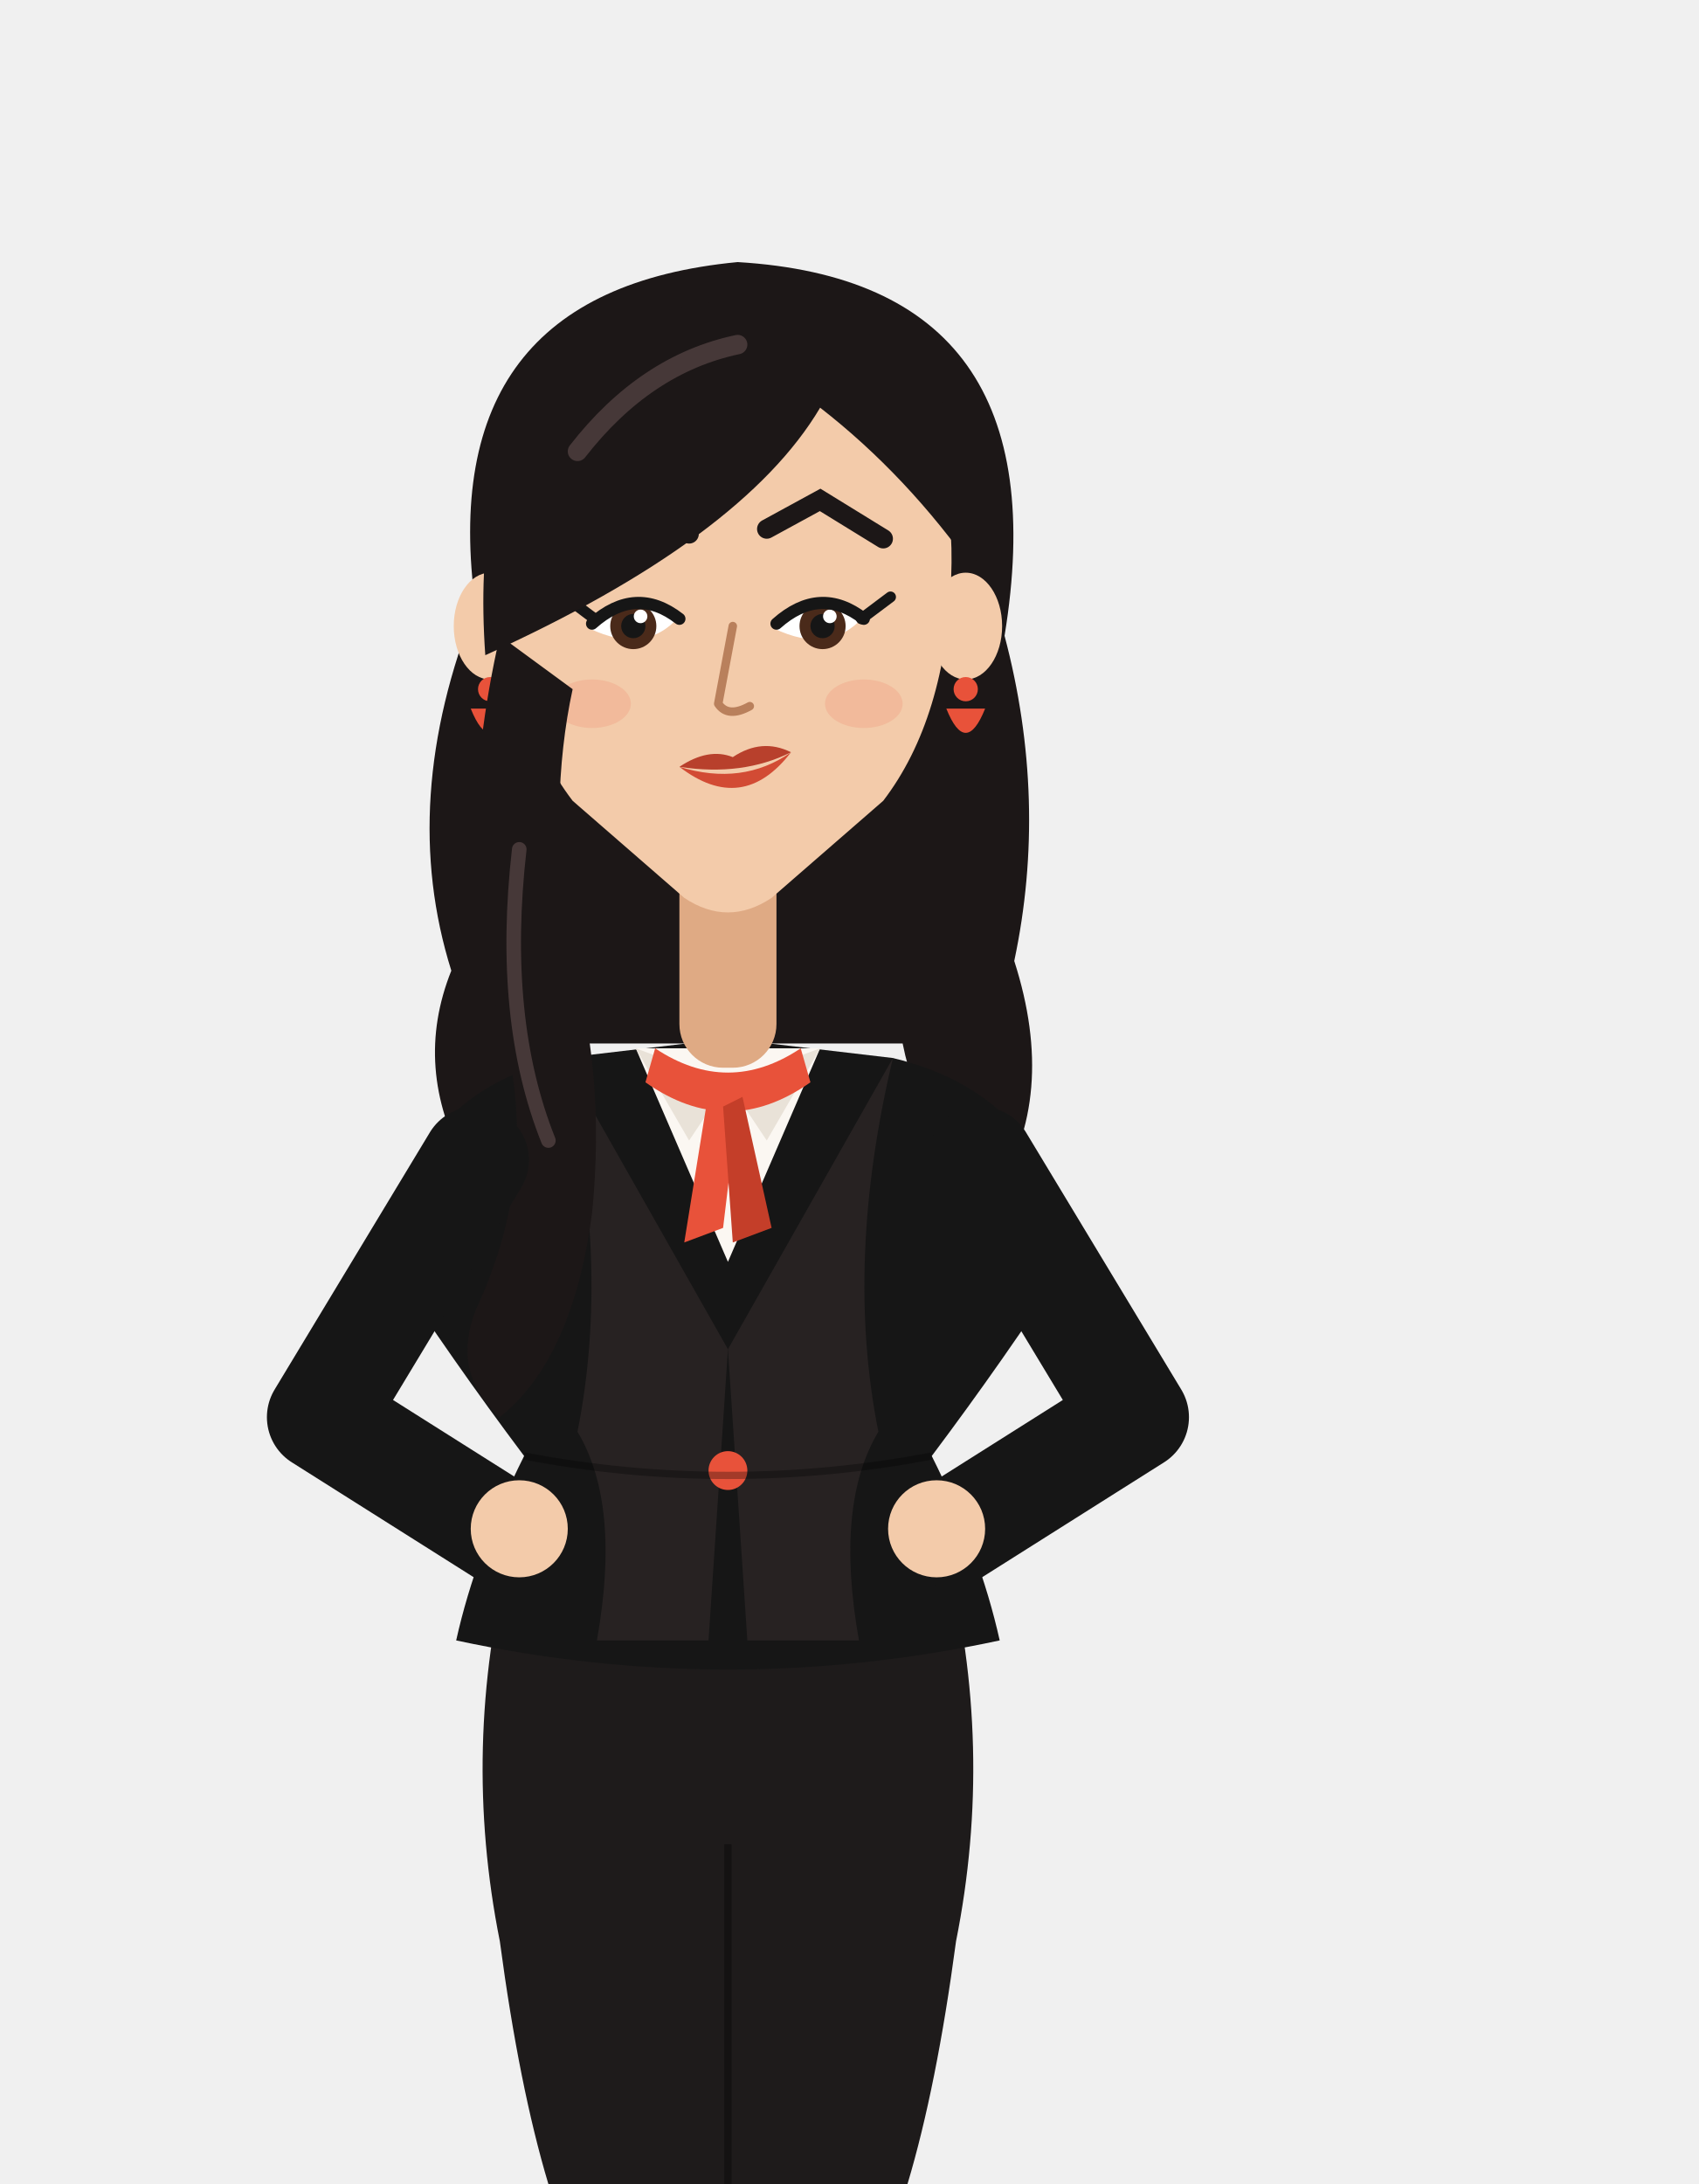
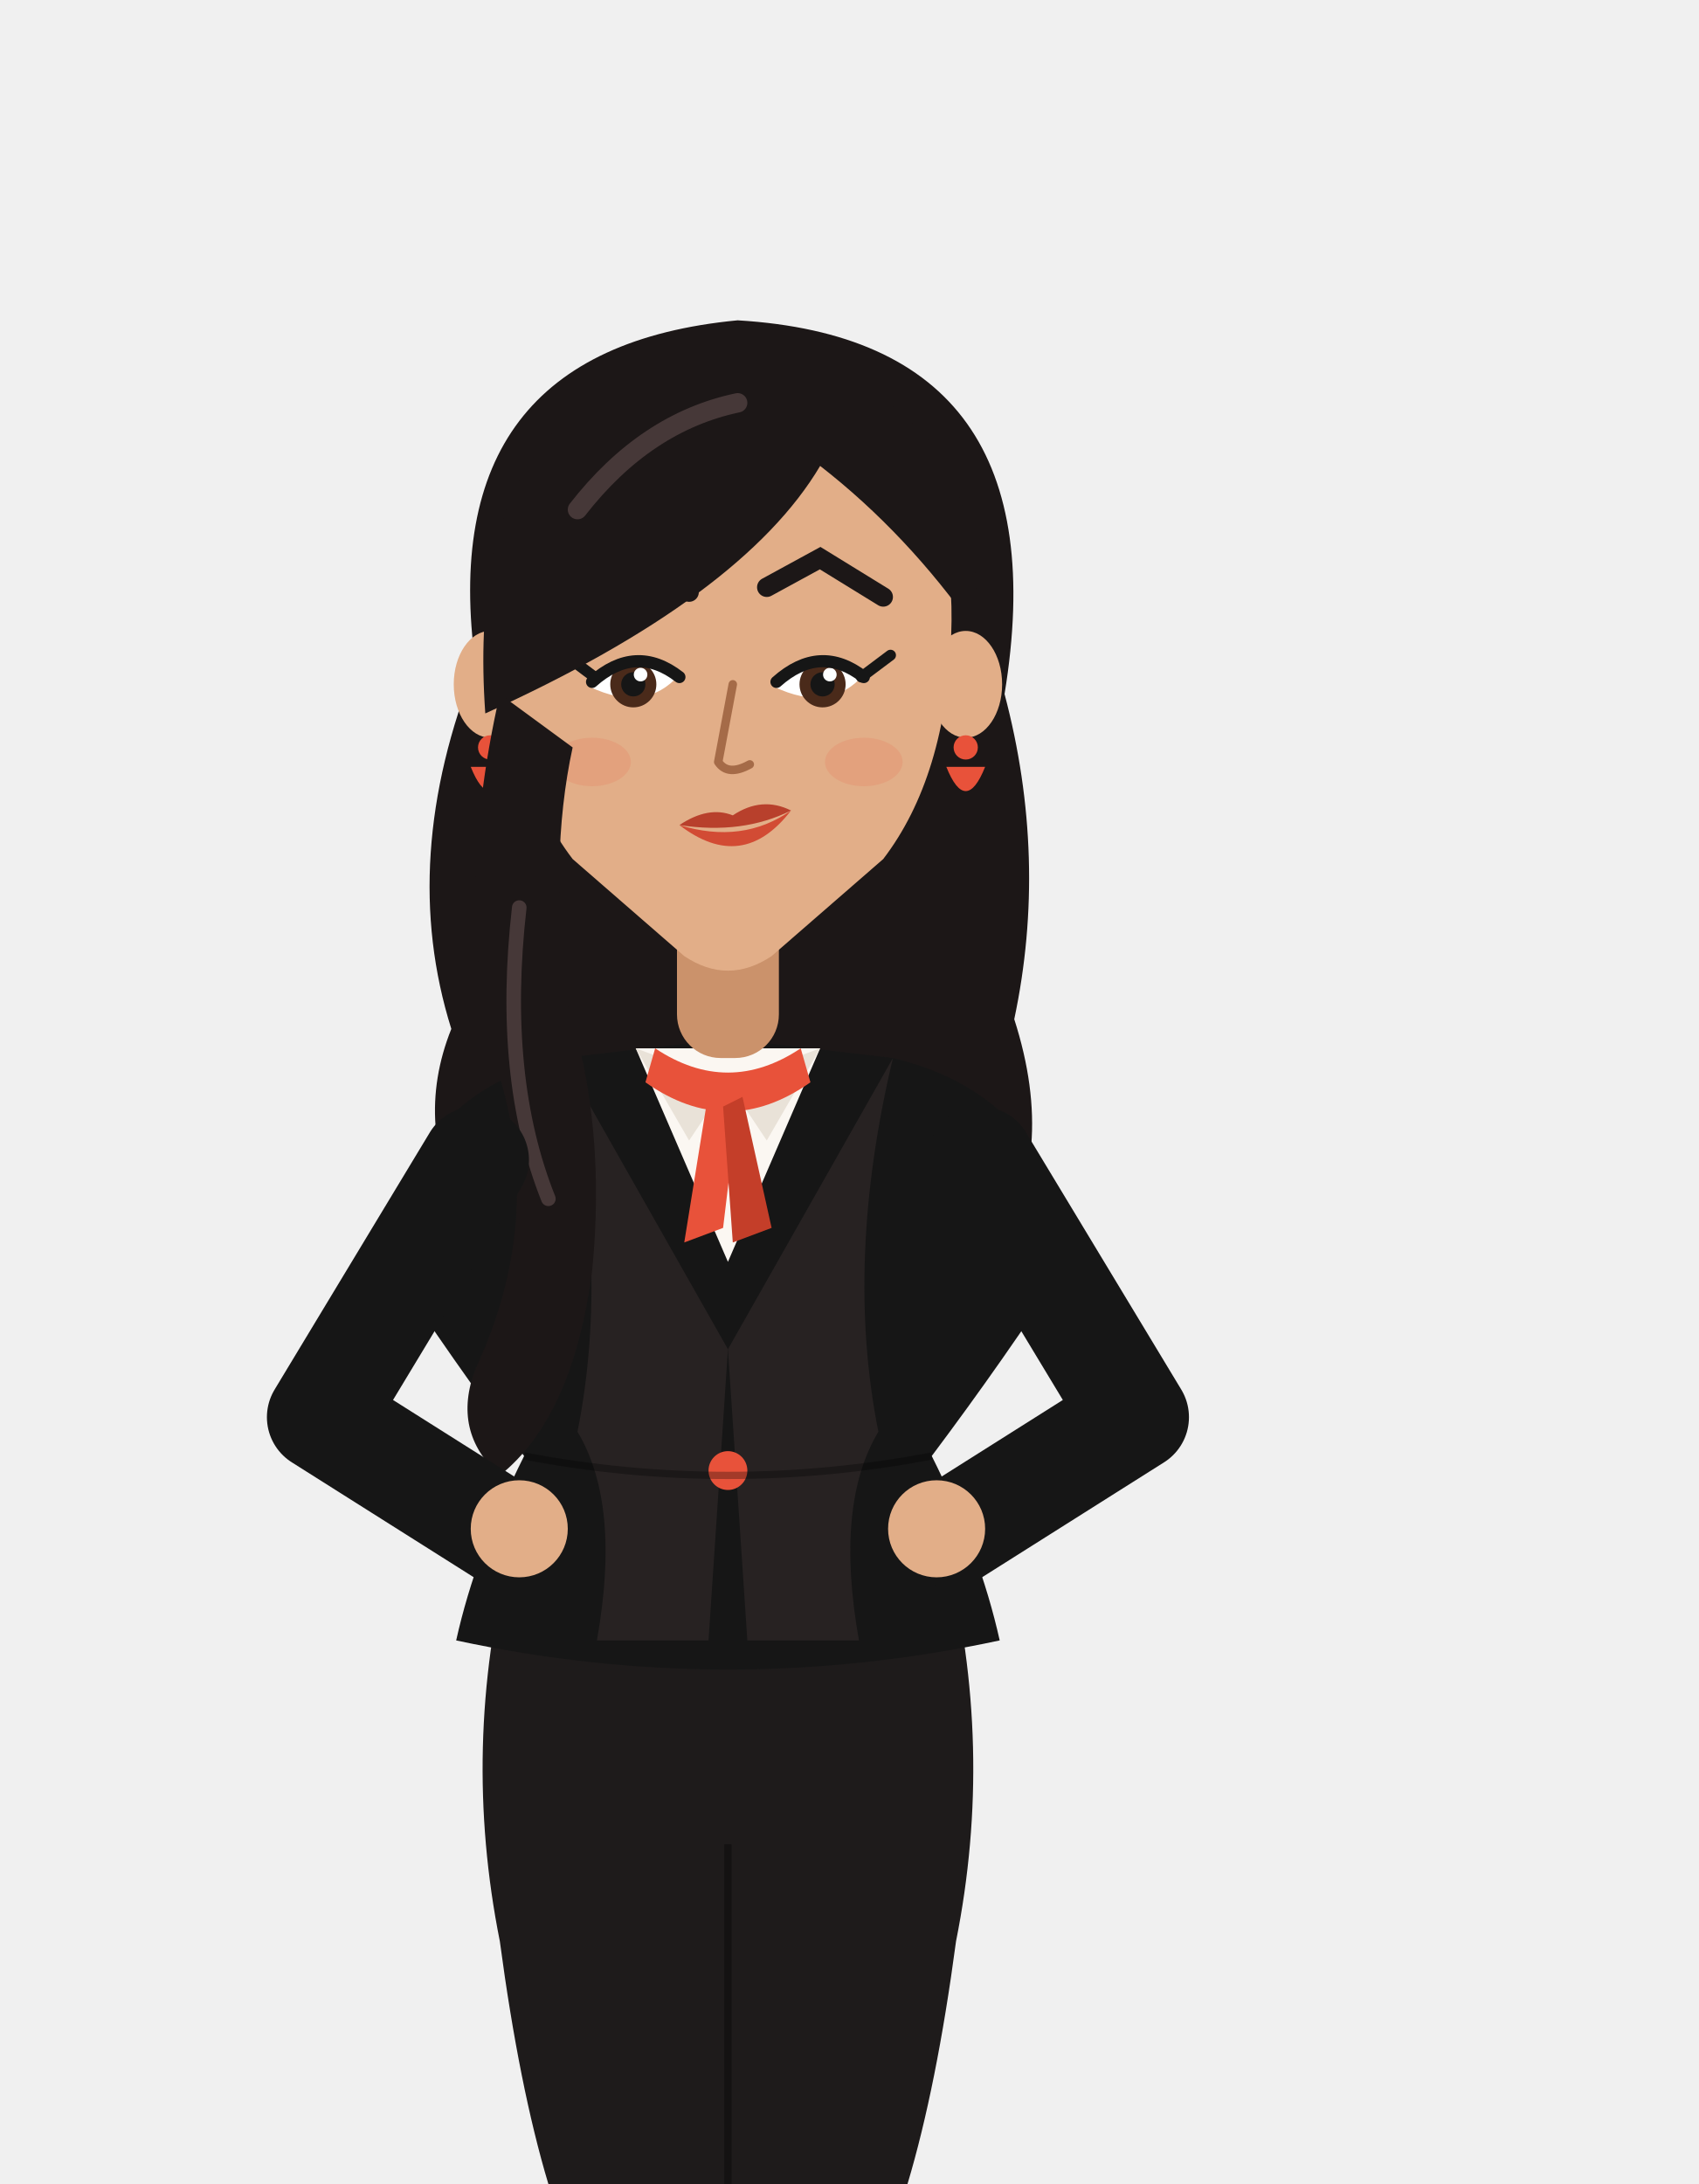
<svg xmlns="http://www.w3.org/2000/svg" viewBox="0 0 700 900">
-   <path d="M196 250 Q178 120 304 108 Q438 116 414 262 Q432 330 418 396 Q436 452 410 492 Q380 470 372 430 L232 430 Q216 470 192 480 Q170 440 186 400 Q164 330 196 250Z" fill="#1C1717" />
+   <g transform="translate(0,24)">
+     <path d="M196 250 Q178 120 304 108 Q438 116 414 262 Q432 330 418 396 Q436 452 410 492 Q380 470 372 430 L232 430 Q216 470 192 480 Q170 440 186 400 Q164 330 196 250Z" fill="#1C1717" />
+   </g>
  <path d="M210 640 Q190 720 206 800 Q214 860 226 900 L374 900 Q386 860 394 800 Q410 720 390 640Z" fill="#1E1B1B" />
  <path d="M300 760 L300 900" stroke="#000" stroke-width="3" opacity=".35" />
  <path d="M160 520 Q166 452 232 436 L300 428 L368 436 Q434 452 440 520 Q414 560 384 600 Q404 640 412 676 Q300 700 188 676 Q196 640 216 600 Q186 560 160 520Z" fill="#161616" />
  <path d="M262 432 L300 520 L338 432Z" fill="#FBF7F2" />
  <path d="M262 432 L284 470 L300 446Z M338 432 L316 470 L300 446Z" fill="#E9E2D8" />
  <path d="M232 436 L300 556 L292 676 L246 676 Q256 620 238 590 Q252 520 232 436Z" fill="#272222" />
  <path d="M368 436 L300 556 L308 676 L354 676 Q344 620 362 590 Q348 520 368 436Z" fill="#272222" />
  <path d="M270 432 Q300 452 330 432 L334 446 Q300 470 266 446Z" fill="#E8523A" />
  <path d="M292 450 L282 512 L298 506 L304 456Z" fill="#E8523A" />
  <path d="M306 452 L318 506 L302 512 L298 456Z" fill="#C43E29" />
  <circle cx="300" cy="606" r="8" fill="#E8523A" />
  <path d="M216 600 Q300 616 384 600" stroke="#000" stroke-width="3" fill="none" opacity=".3" />
-   <rect x="280" y="340" width="40" height="100" rx="18" fill="#DFAA84" />
-   <ellipse cx="202" cy="258" rx="15" ry="22" fill="#F3CBAA" />
-   <ellipse cx="398" cy="258" rx="15" ry="22" fill="#F3CBAA" />
-   <path d="M208 238 Q204 138 300 136 Q396 138 392 238 Q390 296 364 330 L318 370 Q300 382 282 370 L236 330 Q210 296 208 238Z" fill="#F3CBAA" />
-   <path d="M243 259 Q260 243 280 254 Q266 270 243 259Z" fill="#fff" />
-   <circle cx="261" cy="258" r="9.5" fill="#4A2A1A" />
-   <circle cx="261" cy="258" r="5" fill="#161616" />
-   <circle cx="264" cy="254" r="2.8" fill="#fff" />
-   <path d="M244 257 Q262 241 280 255" stroke="#161616" stroke-width="5" fill="none" stroke-linecap="round" />
-   <path d="M245 255 L233 246" stroke="#161616" stroke-width="4.5" stroke-linecap="round" />
-   <path d="M319 259 Q336 243 356 254 Q342 270 319 259Z" fill="#fff" />
-   <circle cx="339" cy="258" r="9.5" fill="#4A2A1A" />
-   <circle cx="339" cy="258" r="5" fill="#161616" />
-   <circle cx="342" cy="254" r="2.8" fill="#fff" />
-   <path d="M320 257 Q338 241 356 255" stroke="#161616" stroke-width="5" fill="none" stroke-linecap="round" />
-   <path d="M355 255 L367 246" stroke="#161616" stroke-width="4.5" stroke-linecap="round" />
-   <path d="M236 230 L264 214 L284 220" stroke="#1C1717" stroke-width="8" fill="none" stroke-linecap="round" />
-   <path d="M316 218 L338 206 L364 222" stroke="#1C1717" stroke-width="8" fill="none" stroke-linecap="round" />
-   <path d="M302 258 L296 290 Q300 296 309 291" stroke="#B9805C" stroke-width="3.5" fill="none" stroke-linecap="round" stroke-linejoin="round" />
-   <ellipse cx="244" cy="290" rx="16" ry="10" fill="#E8523A" opacity=".14" />
-   <ellipse cx="356" cy="290" rx="16" ry="10" fill="#E8523A" opacity=".14" />
-   <path d="M280 316 Q306 336 326 310 Q306 324 280 316Z" fill="#D24B34" />
-   <path d="M280 316 Q292 308 302 312 Q314 304 326 310 Q306 320 280 316Z" fill="#B8402C" />
-   <circle cx="202" cy="284" r="5" fill="#E8523A" />
-   <path d="M194 292 Q202 312 210 292Z" fill="#E8523A" />
-   <circle cx="398" cy="284" r="5" fill="#E8523A" />
-   <path d="M390 292 Q398 312 406 292Z" fill="#E8523A" />
-   <path d="M200 270 Q190 128 304 124 Q408 130 402 236 Q374 196 338 168 Q306 222 200 270Z" fill="#1C1717" />
-   <path d="M238 186 Q266 150 304 142" stroke="#463838" stroke-width="8" fill="none" stroke-linecap="round" />
-   <path d="M206 262 Q186 350 206 420 Q224 480 196 540 Q186 566 206 584 Q236 560 244 500 Q250 440 234 390 Q226 330 236 284Z" fill="#1C1717" />
-   <path d="M214 350 Q206 420 226 470" stroke="#463838" stroke-width="6" fill="none" stroke-linecap="round" />
+   <g transform="translate(0,24)">
+     <rect x="279" y="340" width="42" height="72" rx="18" fill="#CB926B" />
+     <ellipse cx="202" cy="258" rx="15" ry="22" fill="#E2AE88" />
+     <ellipse cx="398" cy="258" rx="15" ry="22" fill="#E2AE88" />
+     <path d="M208 238 Q204 138 300 136 Q396 138 392 238 Q390 296 364 330 L318 370 Q300 382 282 370 L236 330 Q210 296 208 238Z" fill="#E2AE88" />
+     <path d="M243 259 Q260 243 280 254 Q266 270 243 259Z" fill="#fff" />
+     <circle cx="261" cy="258" r="9.5" fill="#4A2A1A" />
+     <circle cx="261" cy="258" r="5" fill="#161616" />
+     <circle cx="264" cy="254" r="2.8" fill="#fff" />
+     <path d="M244 257 Q262 241 280 255" stroke="#161616" stroke-width="5" fill="none" stroke-linecap="round" />
+     <path d="M245 255 L233 246" stroke="#161616" stroke-width="4.5" stroke-linecap="round" />
+     <path d="M319 259 Q336 243 356 254 Q342 270 319 259Z" fill="#fff" />
+     <circle cx="339" cy="258" r="9.5" fill="#4A2A1A" />
+     <circle cx="339" cy="258" r="5" fill="#161616" />
+     <circle cx="342" cy="254" r="2.8" fill="#fff" />
+     <path d="M320 257 Q338 241 356 255" stroke="#161616" stroke-width="5" fill="none" stroke-linecap="round" />
+     <path d="M355 255 L367 246" stroke="#161616" stroke-width="4.5" stroke-linecap="round" />
+     <path d="M236 230 L264 214 L284 220" stroke="#1C1717" stroke-width="8" fill="none" stroke-linecap="round" />
+     <path d="M316 218 L338 206 L364 222" stroke="#1C1717" stroke-width="8" fill="none" stroke-linecap="round" />
+     <path d="M302 258 L296 290 Q300 296 309 291" stroke="#A56B48" stroke-width="3.5" fill="none" stroke-linecap="round" stroke-linejoin="round" />
+     <ellipse cx="244" cy="290" rx="16" ry="10" fill="#E8523A" opacity=".14" />
+     <ellipse cx="356" cy="290" rx="16" ry="10" fill="#E8523A" opacity=".14" />
+     <path d="M280 316 Q306 336 326 310 Q306 324 280 316Z" fill="#D24B34" />
+     <path d="M280 316 Q292 308 302 312 Q314 304 326 310 Q306 320 280 316Z" fill="#B8402C" />
+     <circle cx="202" cy="284" r="5" fill="#E8523A" />
+     <path d="M194 292 Q202 312 210 292Z" fill="#E8523A" />
+     <circle cx="398" cy="284" r="5" fill="#E8523A" />
+     <path d="M390 292 Q398 312 406 292Z" fill="#E8523A" />
+     <path d="M200 270 Q190 128 304 124 Q408 130 402 236 Q374 196 338 168 Q306 222 200 270Z" fill="#1C1717" />
+     <path d="M238 186 Q266 150 304 142" stroke="#463838" stroke-width="8" fill="none" stroke-linecap="round" />
+     <path d="M206 262 Q186 350 206 420 Q224 480 196 540 Q186 566 206 584 Q236 560 244 500 Q250 440 234 390 Q226 330 236 284Z" fill="#1C1717" />
+     <path d="M214 350 Q206 420 226 470" stroke="#463838" stroke-width="6" fill="none" stroke-linecap="round" />
+   </g>
  <path d="M196 478 L132 584 L208 632" stroke="#161616" stroke-width="44" fill="none" stroke-linecap="round" stroke-linejoin="round" />
-   <circle cx="214" cy="630" r="20" fill="#F3CBAA" />
+   <circle cx="214" cy="630" r="20" fill="#E2AE88" />
  <path d="M404 478 L468 584 L392 632" stroke="#161616" stroke-width="44" fill="none" stroke-linecap="round" stroke-linejoin="round" />
-   <circle cx="386" cy="630" r="20" fill="#F3CBAA" />
+   <circle cx="386" cy="630" r="20" fill="#E2AE88" />
</svg>
